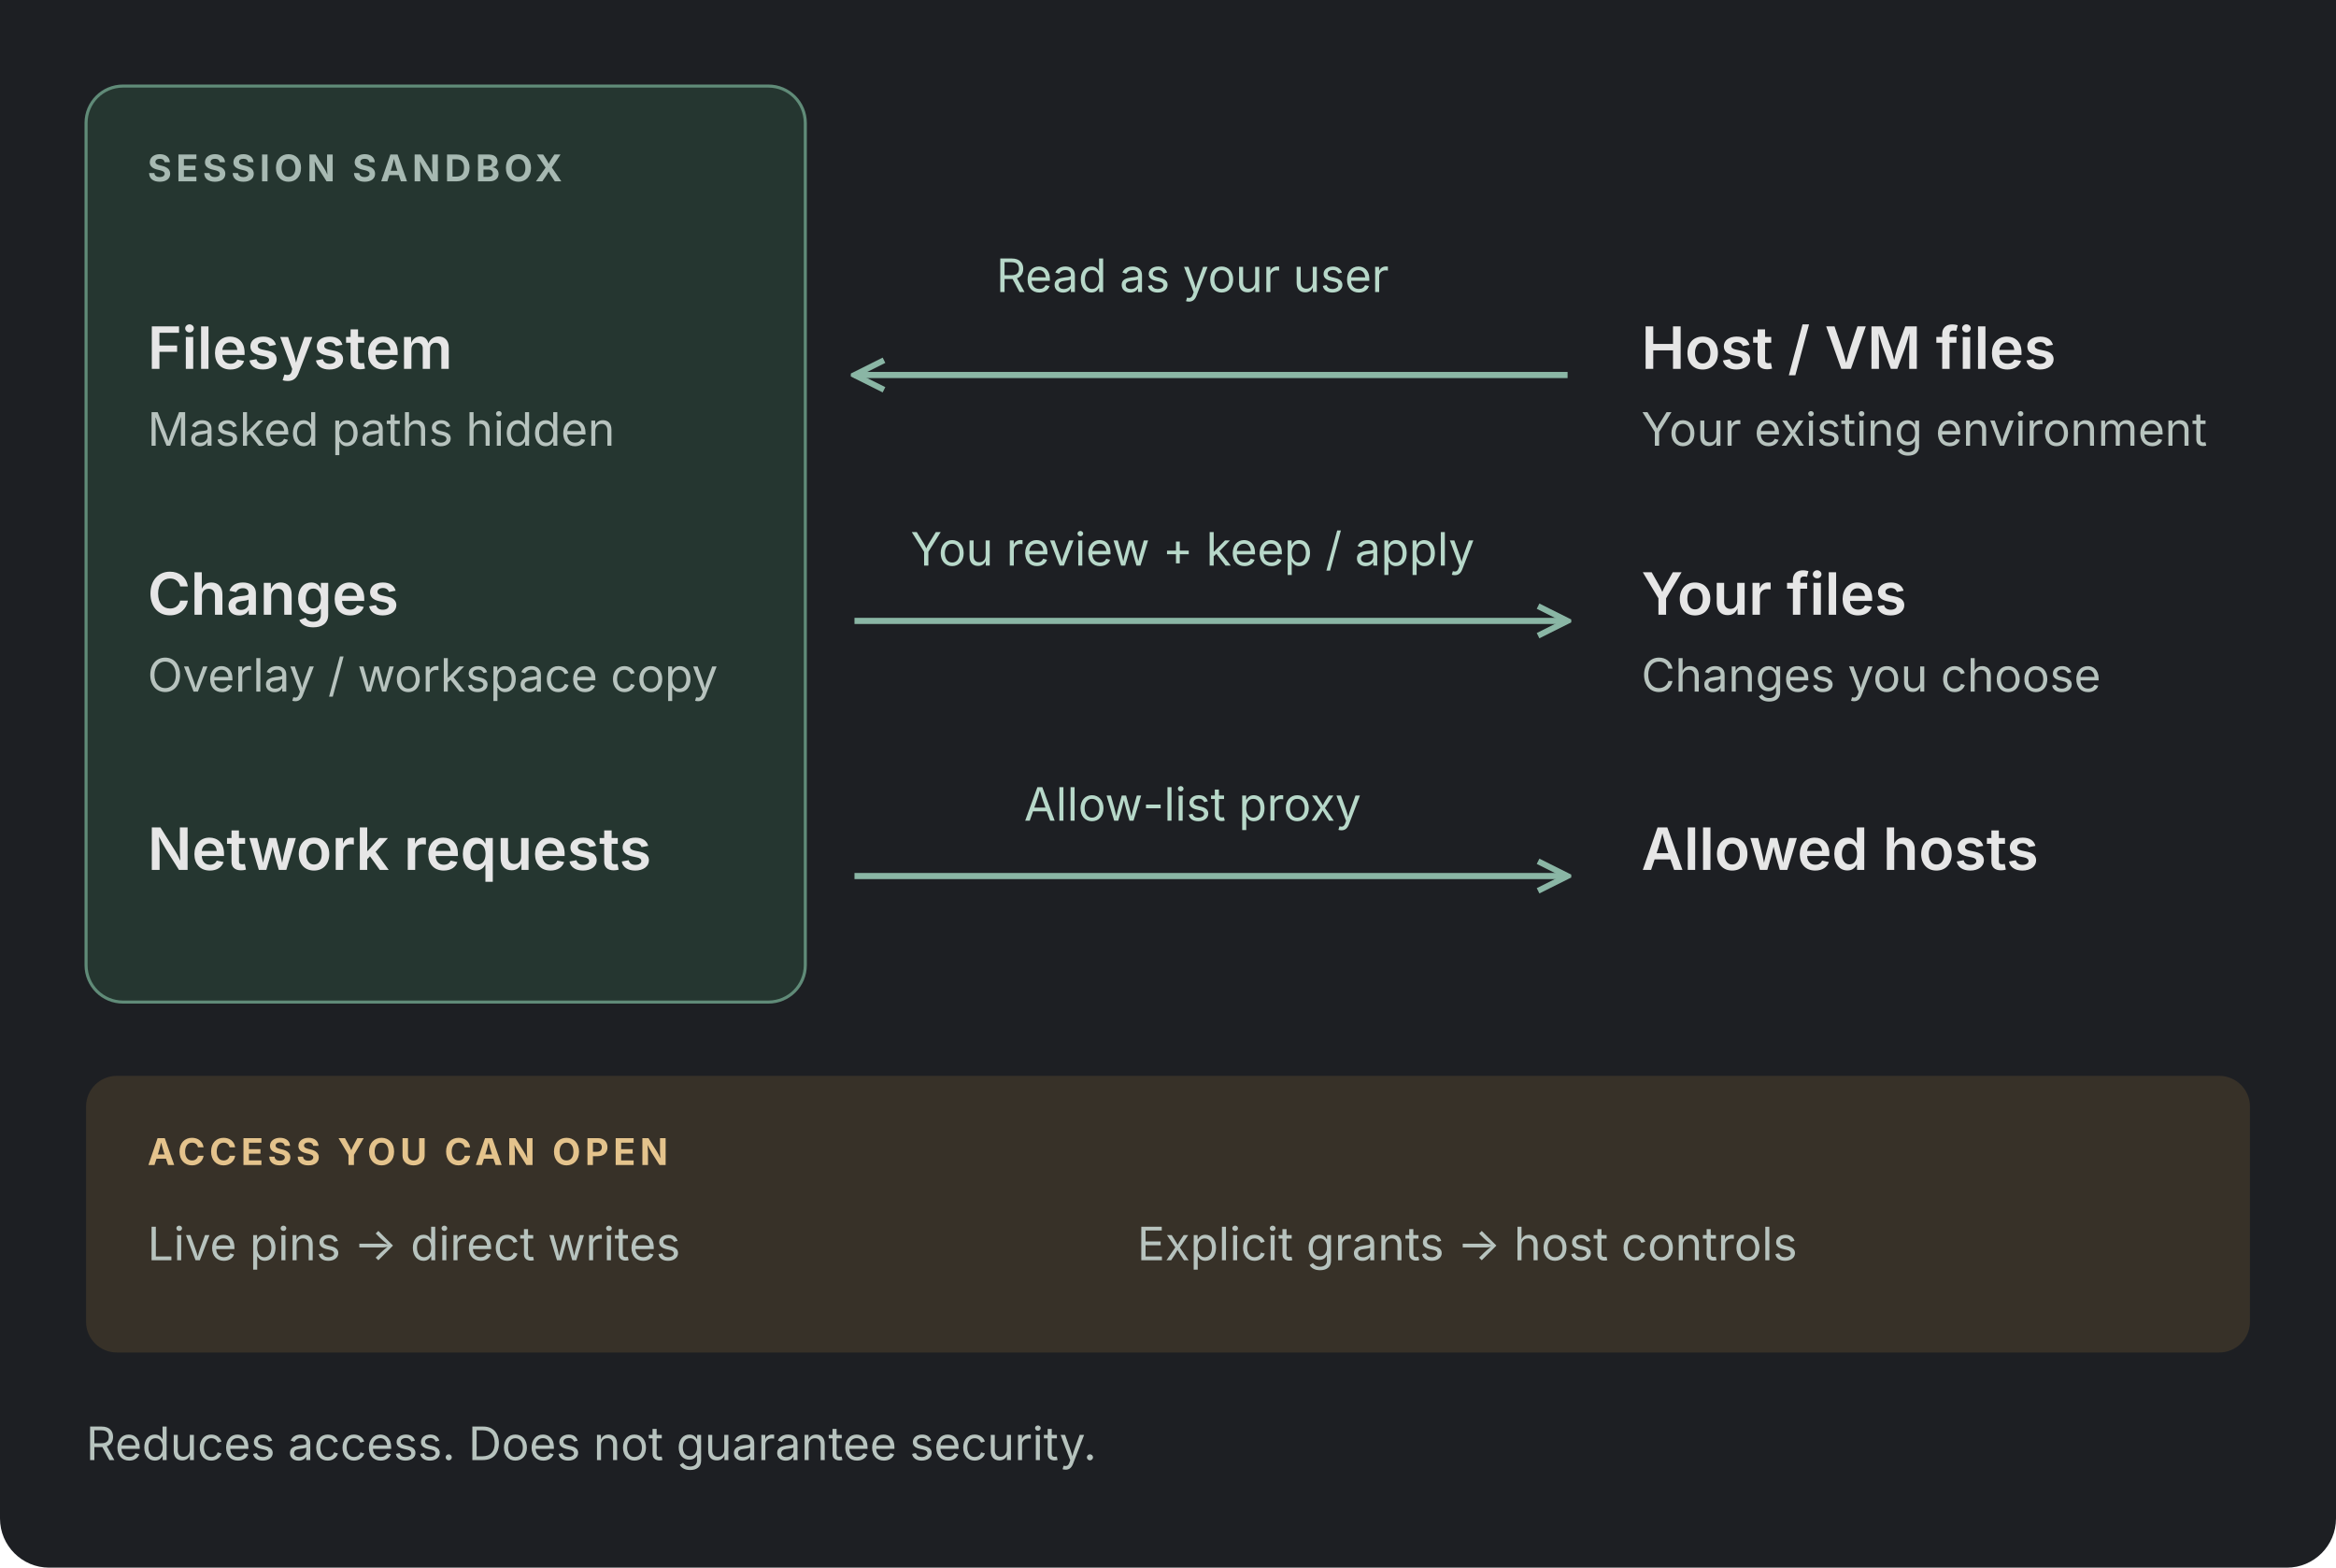
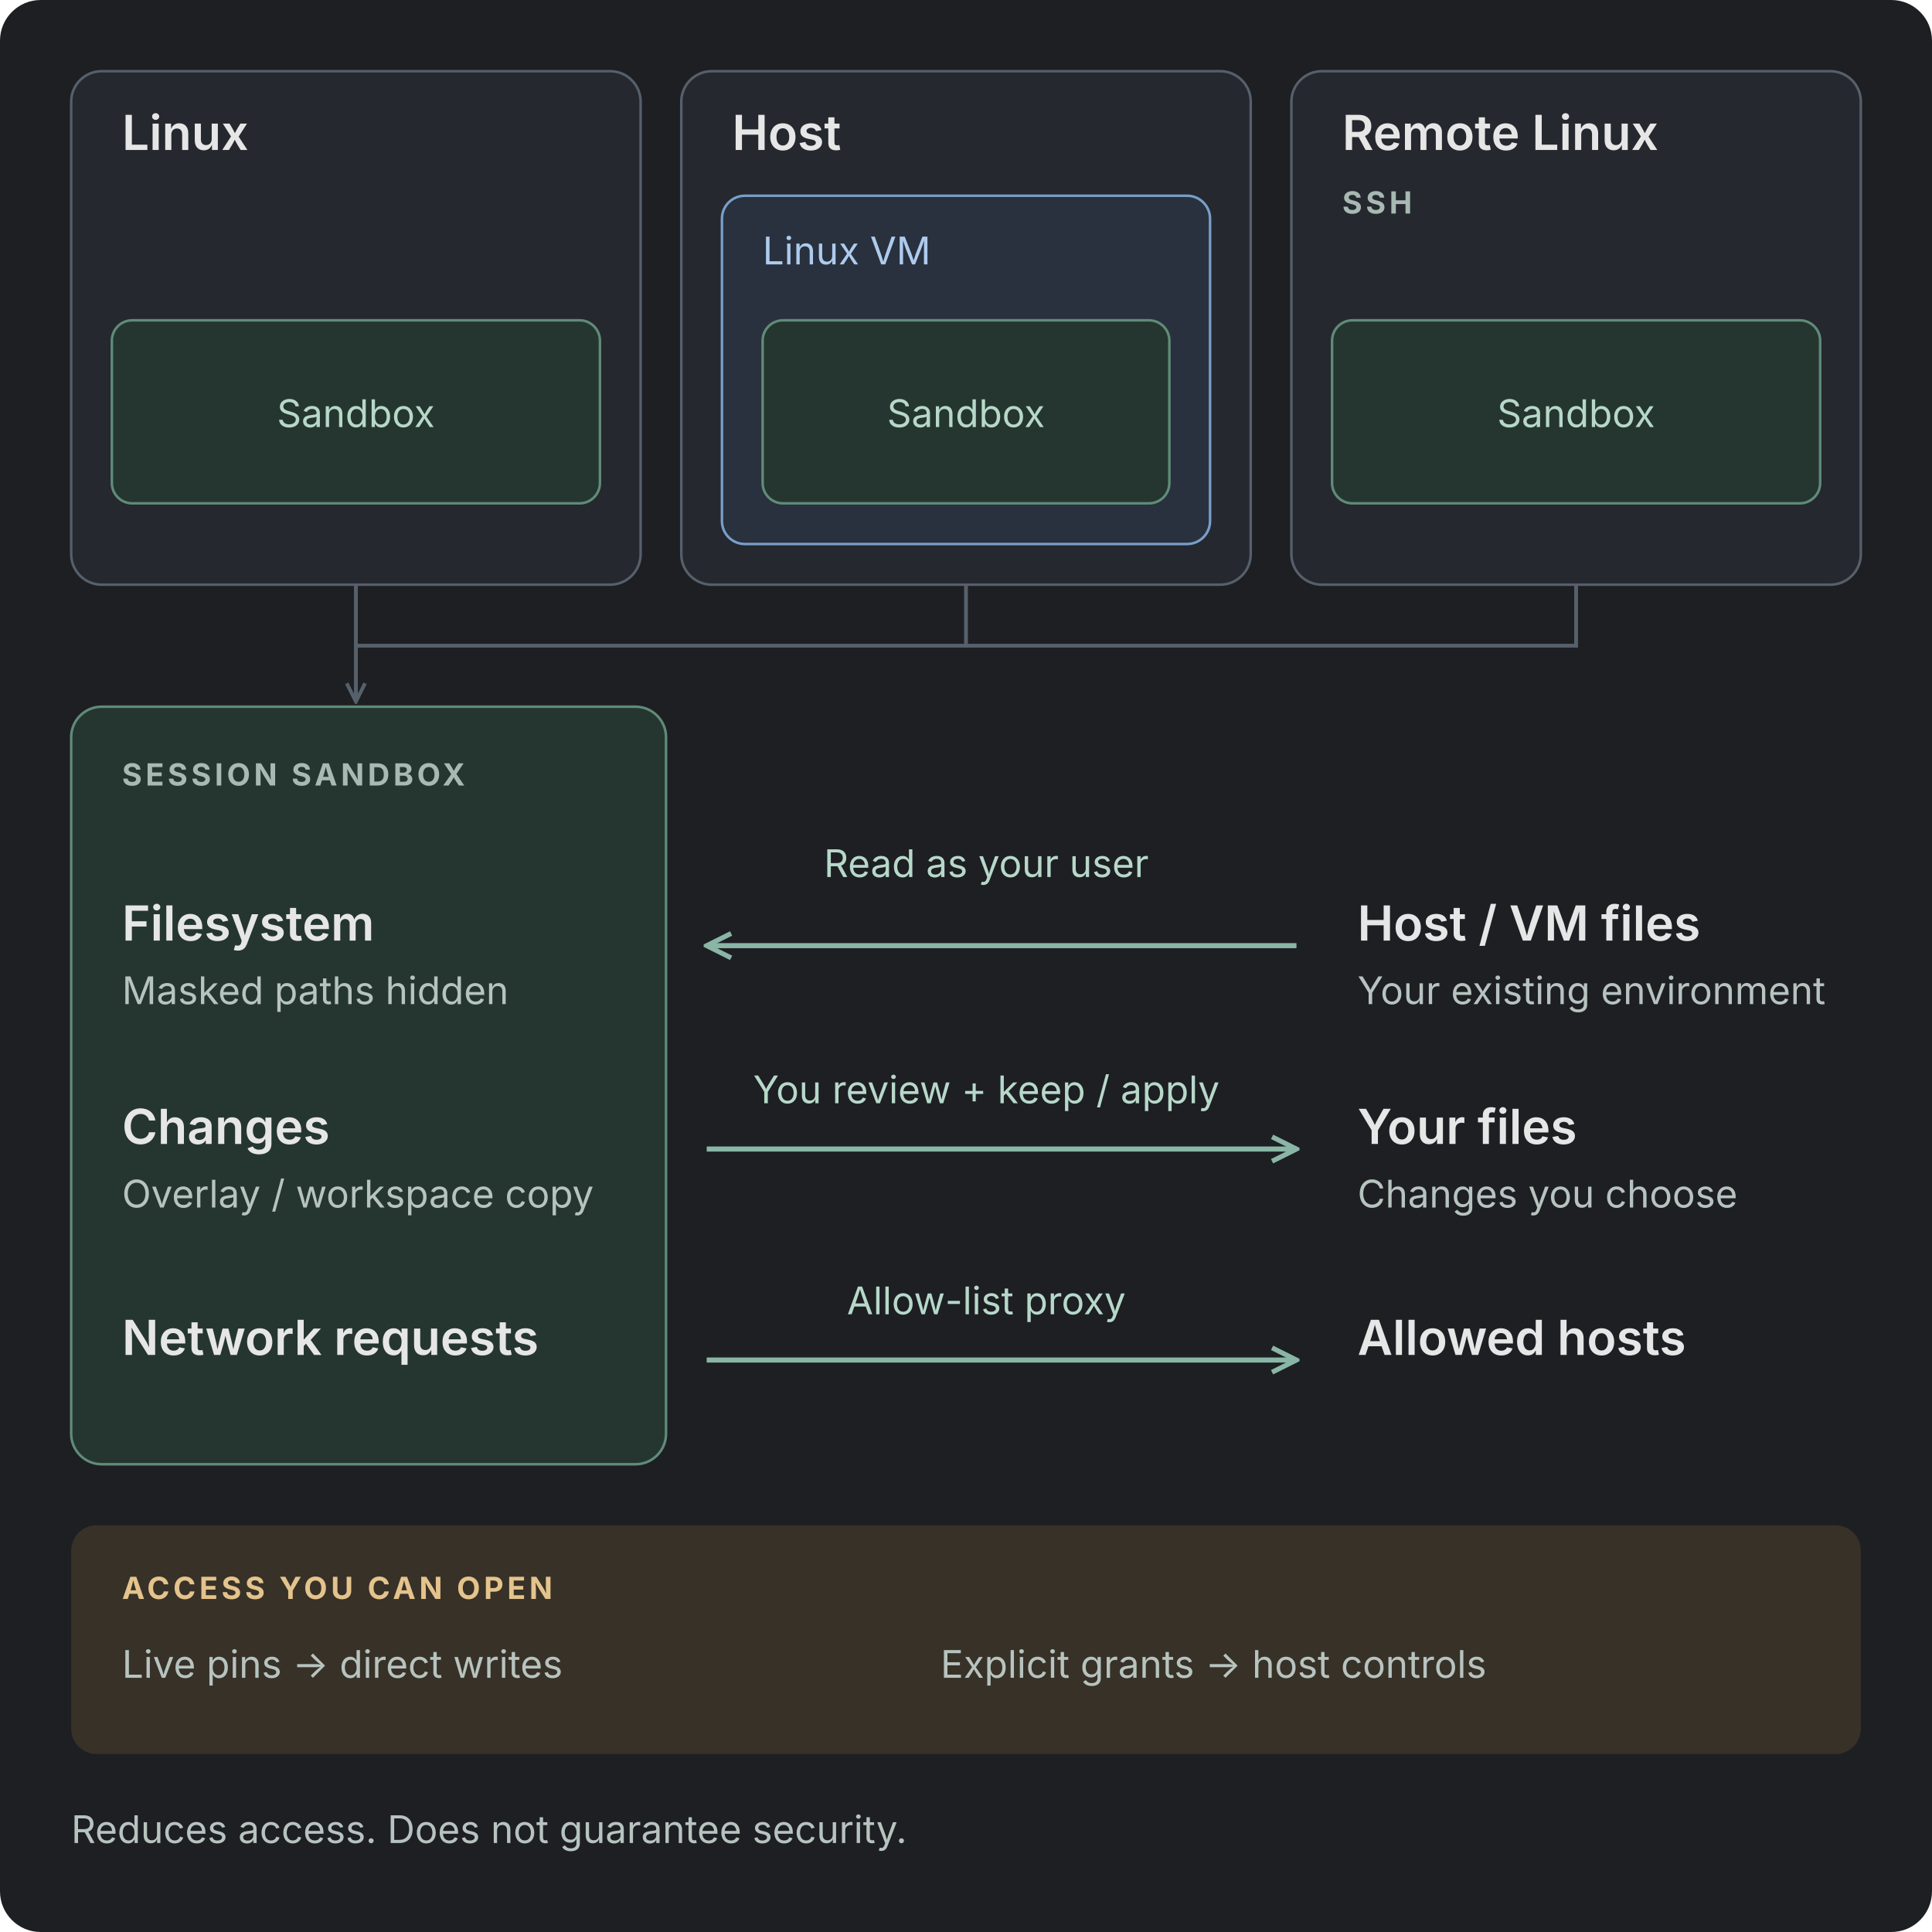
- <svg xmlns="http://www.w3.org/2000/svg" width="760" height="510" viewBox="0 50 760 510" role="img" aria-labelledby="title desc">
+ <svg xmlns="http://www.w3.org/2000/svg" width="760" height="760" viewBox="0 -200 760 760" role="img" aria-labelledby="title desc">
  <defs>
    <marker id="arrow" viewBox="0 0 10 10" refX="9" refY="5" markerWidth="6" markerHeight="6" orient="auto">
      <path d="M1 1L9 5L1 9" fill="none" stroke="#8ab6a5" stroke-width="1.6" />
+     </marker>
+     <marker id="deployment-arrow" viewBox="0 0 10 10" refX="9" refY="5" markerWidth="6" markerHeight="6" orient="auto">
+       <path d="M1 1L9 5L1 9" fill="none" stroke="#56606b" stroke-width="1.6" />
    </marker>
  </defs>
  <style>
text{font-family:Inter,'DejaVu Sans',sans-serif;fill:#e6e6e6}.title{font-size:26px;font-weight:700}.label{font-size:12px;letter-spacing:1.4px;font-weight:700;fill:#a7b9b2}.head{font-size:19px;font-weight:600}.body{font-size:15px;fill:#b7c3be}.flow{font-size:15px;text-anchor:middle;fill:#b7d8c9}.edge{fill:none;stroke:#8ab6a5;stroke-width:2;marker-end:url(#arrow)}
</style>
-   <rect width="760" height="560" rx="16" fill="#1d1f23" />
+   <rect y="-200" width="760" height="760" rx="16" fill="#1d1f23" />
+   <g stroke="#56606b" fill="#25282e">
+     <rect x="28" y="-172" width="224" height="202" rx="12" />
+     <rect x="268" y="-172" width="224" height="202" rx="12" />
+     <rect x="508" y="-172" width="224" height="202" rx="12" />
+   </g>
+   <text x="48" y="-141" class="head">Linux</text>
+   <text x="288" y="-141" class="head">Host</text>
+   <text x="528" y="-141" class="head">Remote Linux</text>
+   <text x="528" y="-116" class="label">SSH</text>
+   <rect x="284" y="-123" width="192" height="137" rx="9" fill="#28313d" stroke="#789ec9" />
+   <text x="300" y="-96" class="body" style="fill:#aecbed">Linux VM</text>
+   <g fill="#253630" stroke="#608b78">
+     <rect x="44" y="-74" width="192" height="72" rx="8" />
+     <rect x="300" y="-74" width="160" height="72" rx="8" />
+     <rect x="524" y="-74" width="192" height="72" rx="8" />
+   </g>
+   <text x="140" y="-32" class="flow">Sandbox</text>
+   <text x="380" y="-32" class="flow">Sandbox</text>
+   <text x="620" y="-32" class="flow">Sandbox</text>
+   <path d="M140 30V54H620V30M380 30V54" fill="none" stroke="#56606b" stroke-width="1.5" />
+   <path d="M140 54V76" fill="none" stroke="#56606b" stroke-width="1.5" marker-end="url(#deployment-arrow)" />
  <rect x="28" y="78" width="234" height="298" rx="12" fill="#253630" stroke="#608b78" />
  <text x="48" y="109" class="label">SESSION SANDBOX</text>
  <text x="48" y="170" class="head">Filesystem</text>
  <text x="48" y="195" class="body">Masked paths hidden</text>
  <text x="388" y="145" class="flow">Read as your user</text>
  <path d="M510 172H278" class="edge" />
  <text x="534" y="170" class="head">Host / VM files</text>
  <text x="534" y="195" class="body">Your existing environment</text>
  <text x="48" y="250" class="head">Changes</text>
  <text x="48" y="275" class="body">Overlay / workspace copy</text>
  <path d="M278 252H510" class="edge" />
  <text x="388" y="234" class="flow">You review + keep / apply</text>
  <text x="534" y="250" class="head">Your files</text>
  <text x="534" y="275" class="body">Changes you choose</text>
  <text x="48" y="333" class="head">Network requests</text>
  <path d="M278 335H510" class="edge" />
  <text x="388" y="317" class="flow">Allow-list proxy</text>
  <text x="534" y="333" class="head">Allowed hosts</text>
  <rect x="28" y="400" width="704" height="90" rx="10" fill="#373128" />
  <text x="48" y="429" class="label" style="fill:#e4c38c">ACCESS YOU CAN OPEN</text>
  <text x="48" y="460" class="body">Live pins → direct writes</text>
  <text x="370" y="460" class="body">Explicit grants → host controls</text>
  <text x="28" y="525" class="body">Reduces access. Does not guarantee security.</text>
</svg>
